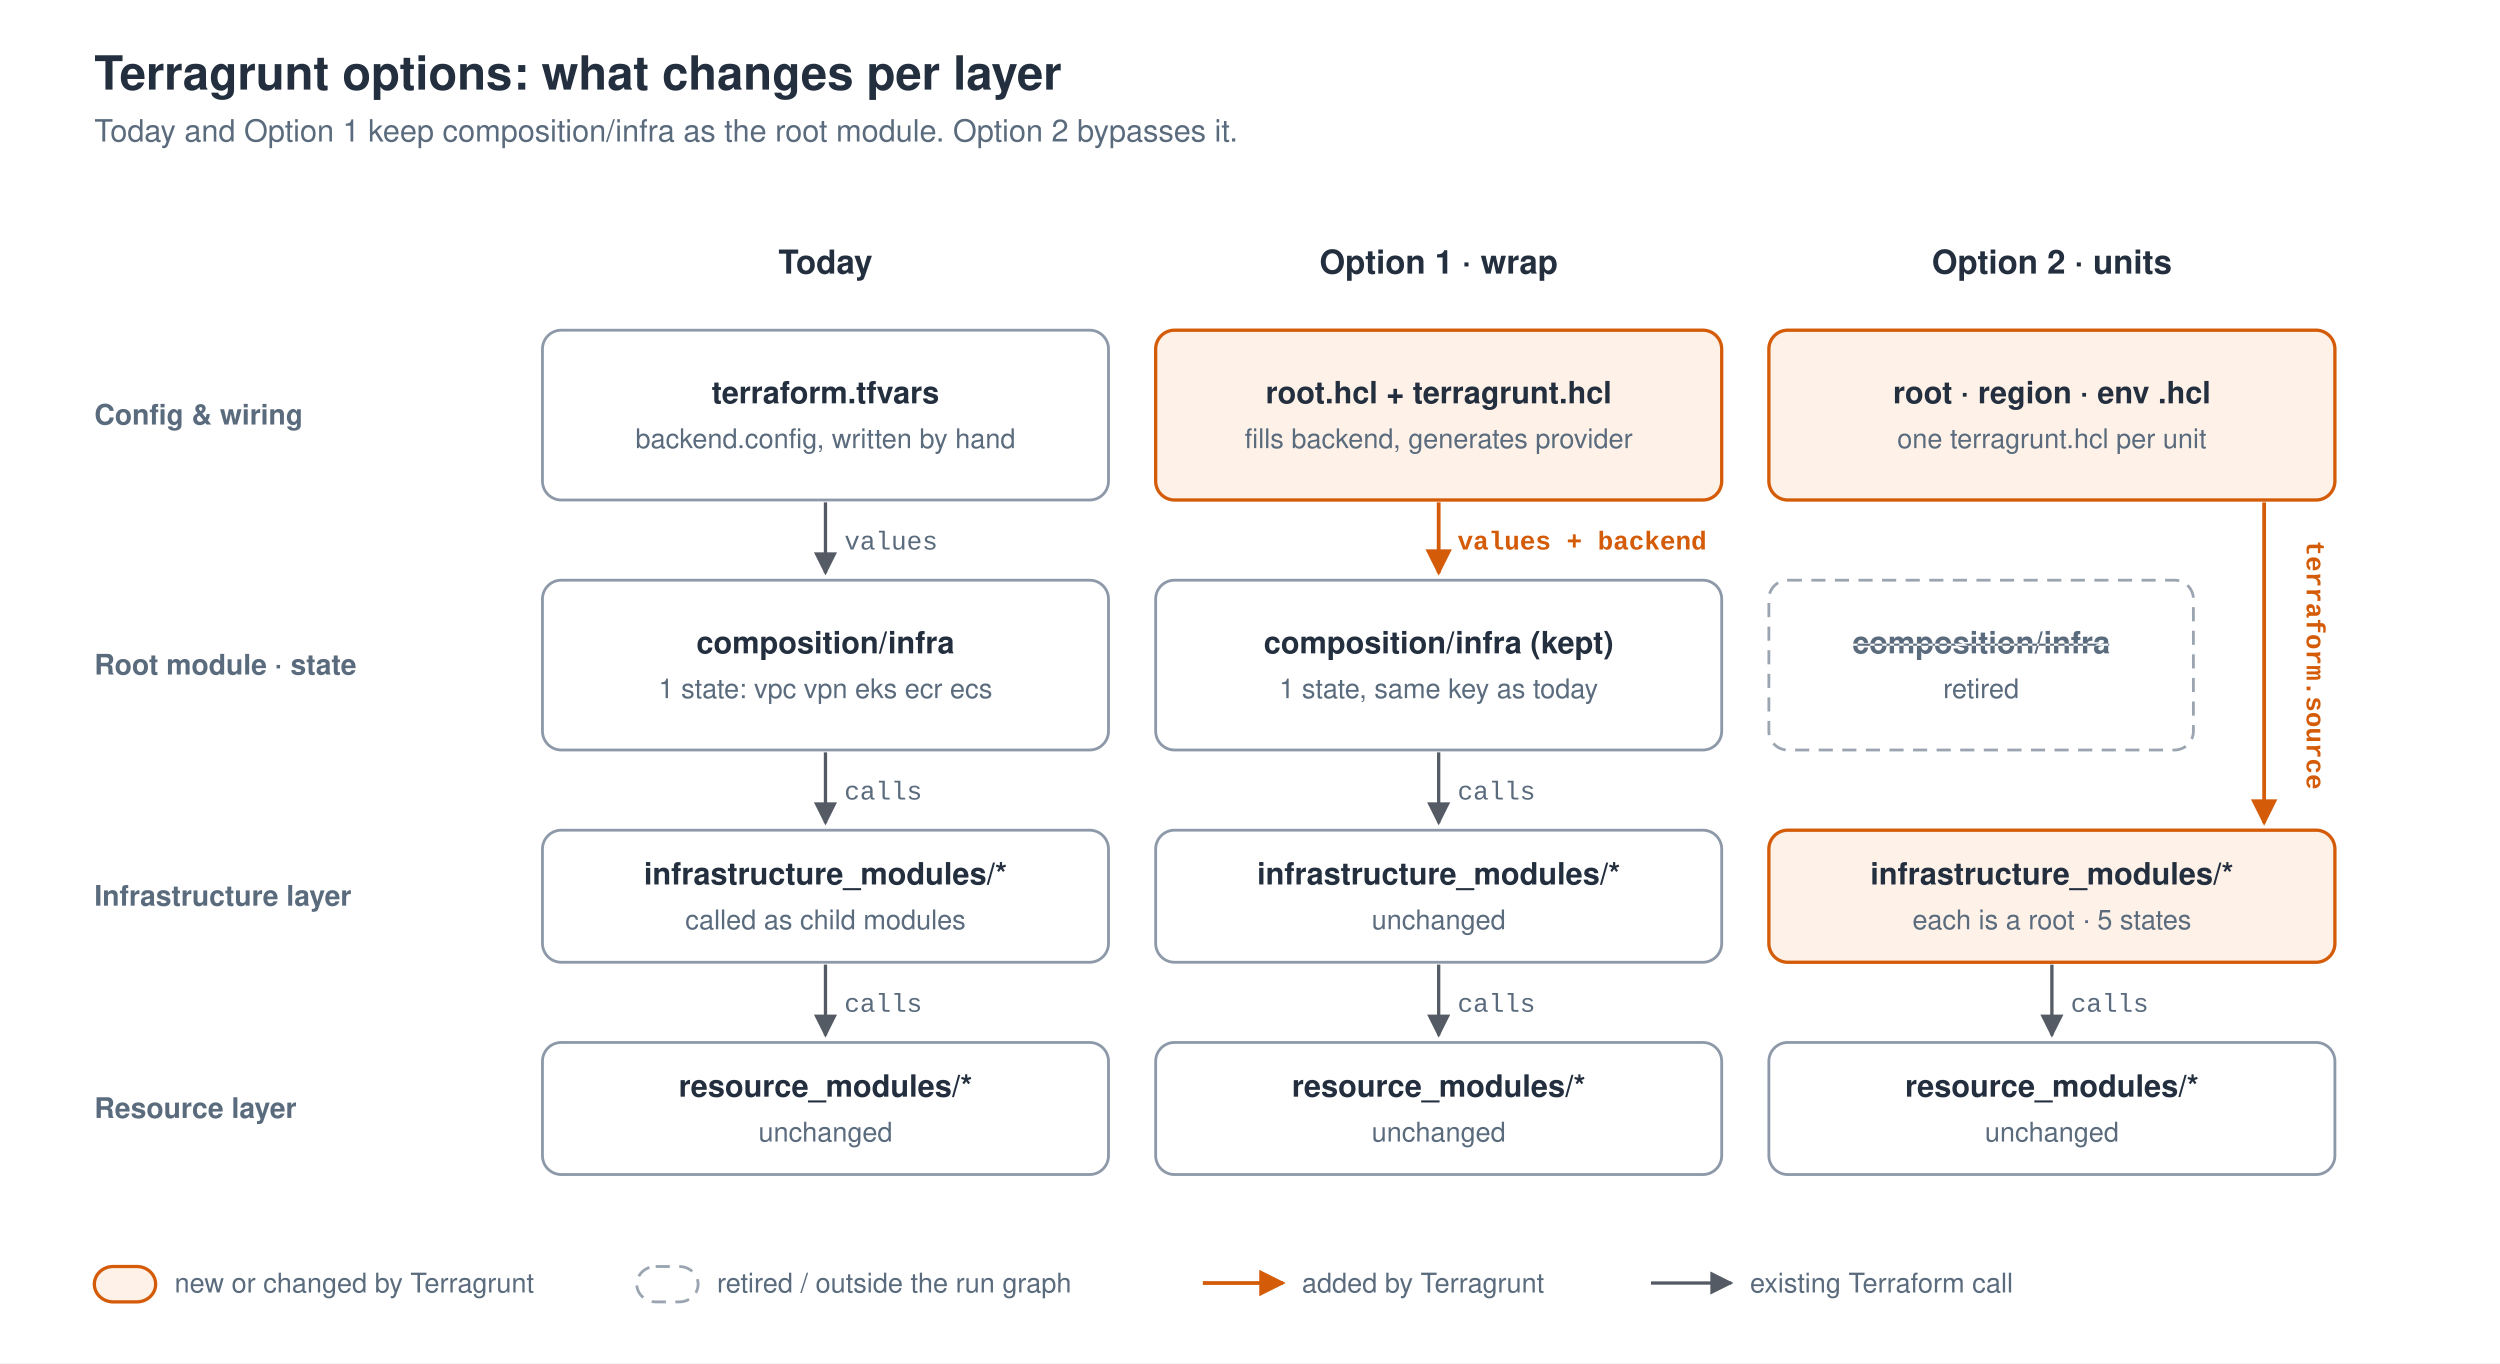
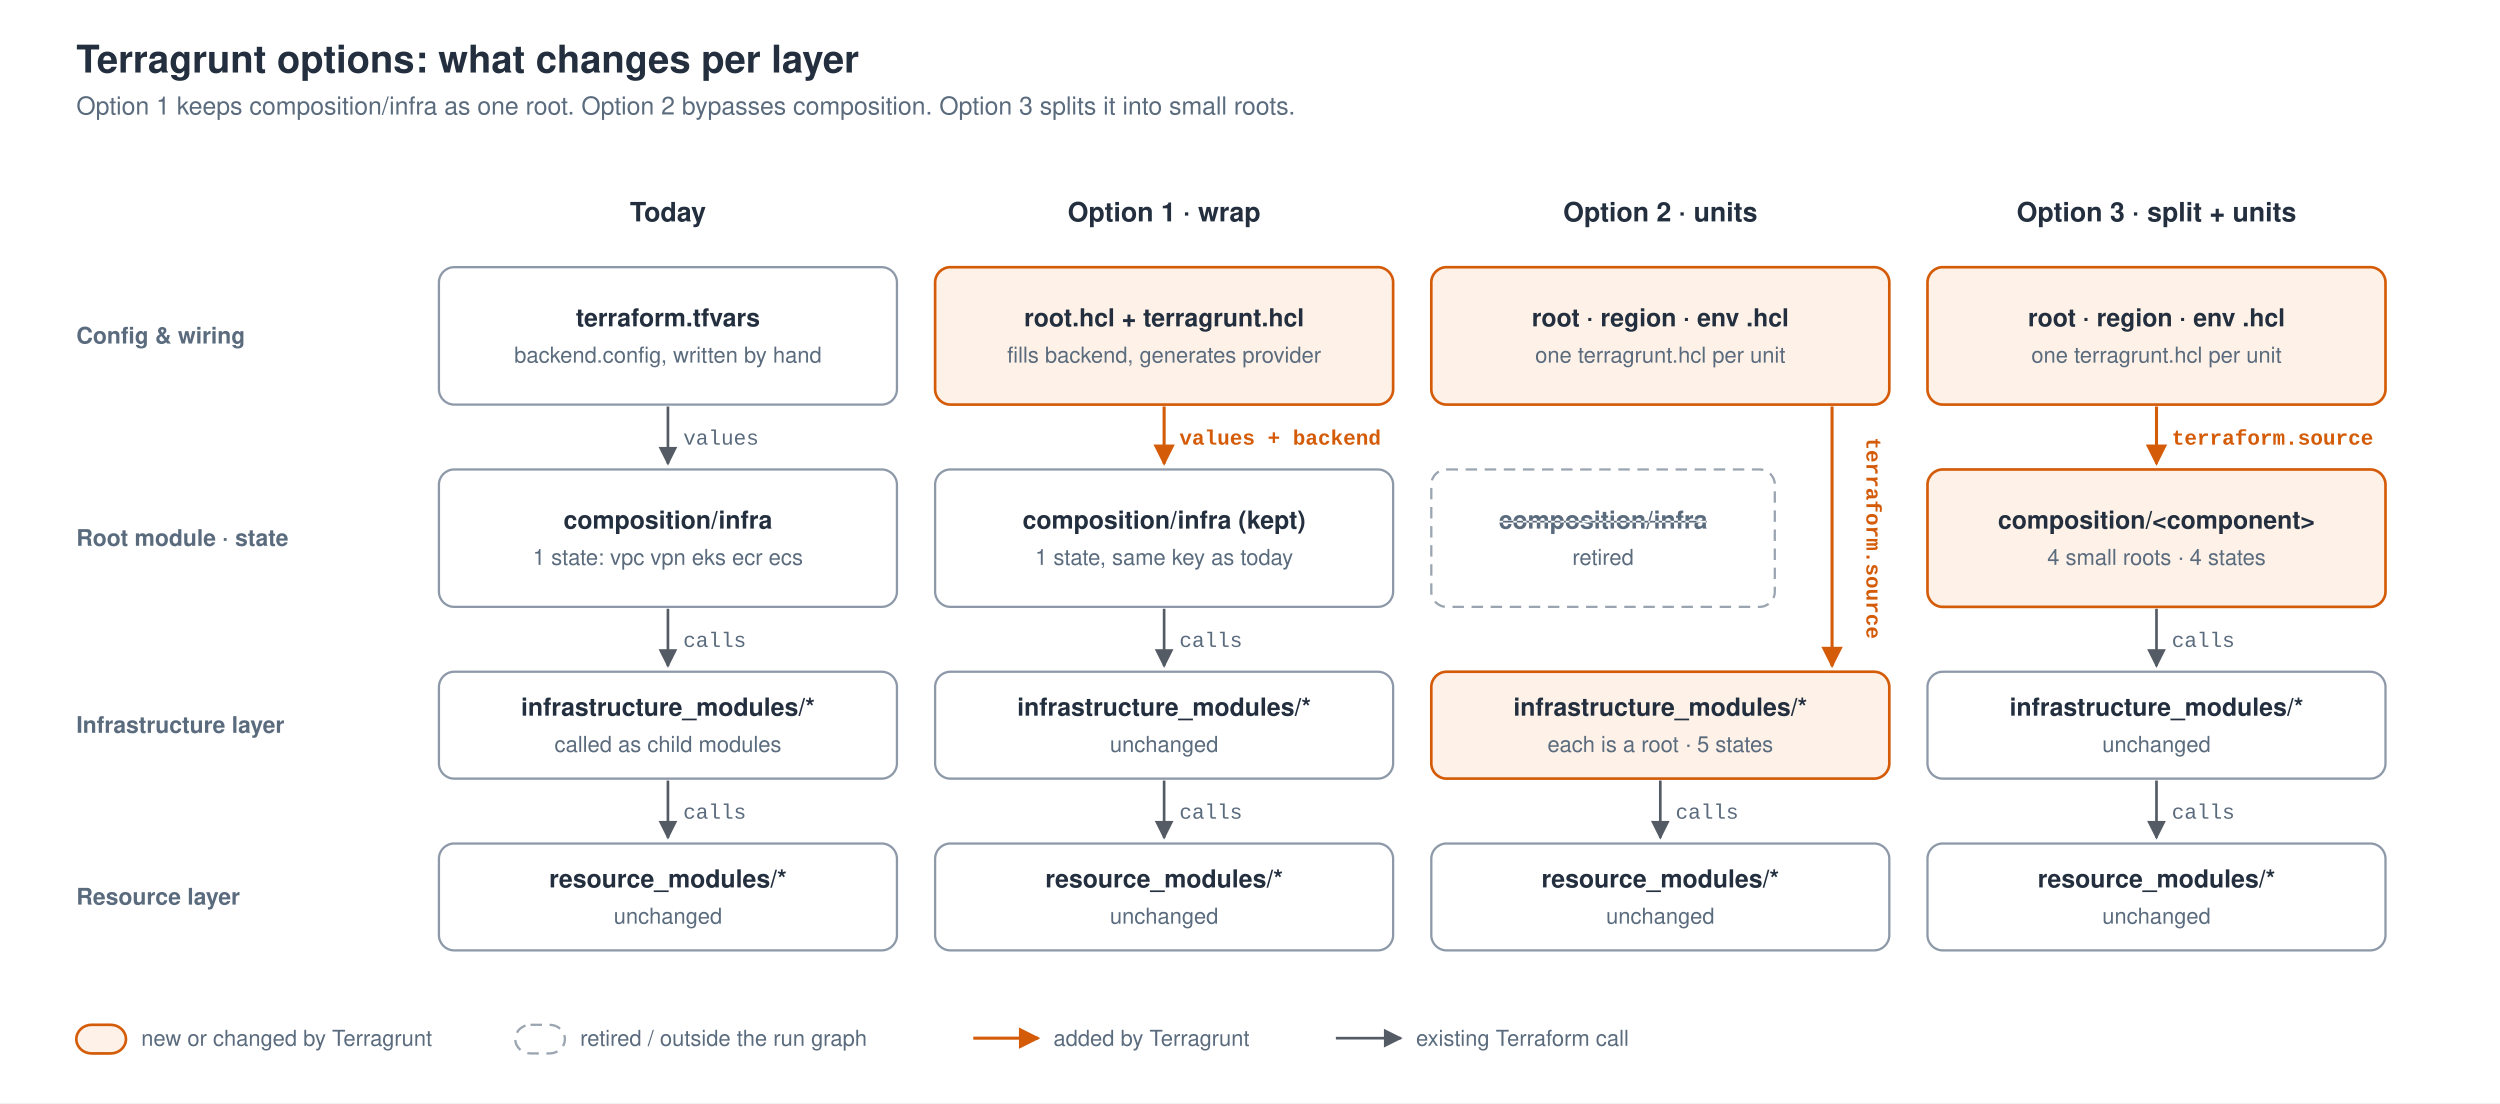
- <svg xmlns="http://www.w3.org/2000/svg" width="1060" height="578" viewBox="0 0 1060 578" role="img" aria-labelledby="t d">
+ <svg xmlns="http://www.w3.org/2000/svg" width="1310" height="578" viewBox="0 0 1310 578" role="img" aria-labelledby="t d">
  <defs>
    <marker id="arrow" viewBox="0 0 10 10" refX="9" refY="5" markerWidth="7" markerHeight="7" orient="auto-start-reverse">
      <path d="M0,0 L10,5 L0,10 z" fill="#545B64" />
    </marker>
    <marker id="flow" viewBox="0 0 10 10" refX="9" refY="5" markerWidth="7" markerHeight="7" orient="auto-start-reverse">
      <path d="M0,0 L10,5 L0,10 z" fill="#D45B07" />
    </marker>
  </defs>
-   <rect width="1060" height="578" fill="#FFFFFF" />
+   <rect width="1310" height="578" fill="#FFFFFF" />
  <text x="40" y="38" font-family="'Amazon Ember','Helvetica Neue',Helvetica,Arial,sans-serif" font-size="20" font-weight="700" fill="#232F3E" text-anchor="start">Terragrunt options: what changes per layer</text>
-   <text x="40" y="60" font-family="'Amazon Ember','Helvetica Neue',Helvetica,Arial,sans-serif" font-size="13" font-weight="400" fill="#5A6B7D" text-anchor="start">Today and Option 1 keep composition/infra as the root module. Option 2 bypasses it.</text>
+   <text x="40" y="60" font-family="'Amazon Ember','Helvetica Neue',Helvetica,Arial,sans-serif" font-size="13" font-weight="400" fill="#5A6B7D" text-anchor="start">Option 1 keeps composition/infra as one root. Option 2 bypasses composition. Option 3 splits it into small roots.</text>
  <text x="350" y="116" font-family="'Amazon Ember','Helvetica Neue',Helvetica,Arial,sans-serif" font-size="14" font-weight="700" fill="#232F3E" text-anchor="middle">Today</text>
  <text x="610" y="116" font-family="'Amazon Ember','Helvetica Neue',Helvetica,Arial,sans-serif" font-size="14" font-weight="700" fill="#232F3E" text-anchor="middle">Option 1 · wrap</text>
  <text x="870" y="116" font-family="'Amazon Ember','Helvetica Neue',Helvetica,Arial,sans-serif" font-size="14" font-weight="700" fill="#232F3E" text-anchor="middle">Option 2 · units</text>
+   <text x="1130" y="116" font-family="'Amazon Ember','Helvetica Neue',Helvetica,Arial,sans-serif" font-size="14" font-weight="700" fill="#232F3E" text-anchor="middle">Option 3 · split + units</text>
  <text x="40" y="180" font-family="'Amazon Ember','Helvetica Neue',Helvetica,Arial,sans-serif" font-size="12" font-weight="600" fill="#5A6B7D" text-anchor="start">Config &amp; wiring</text>
  <text x="40" y="286" font-family="'Amazon Ember','Helvetica Neue',Helvetica,Arial,sans-serif" font-size="12" font-weight="600" fill="#5A6B7D" text-anchor="start">Root module · state</text>
  <text x="40" y="384" font-family="'Amazon Ember','Helvetica Neue',Helvetica,Arial,sans-serif" font-size="12" font-weight="600" fill="#5A6B7D" text-anchor="start">Infrastructure layer</text>
  <text x="40" y="474" font-family="'Amazon Ember','Helvetica Neue',Helvetica,Arial,sans-serif" font-size="12" font-weight="600" fill="#5A6B7D" text-anchor="start">Resource layer</text>
  <rect x="230" y="140" width="240" height="72" rx="8" fill="#FFFFFF" stroke="#8D99A8" stroke-width="1.2" />
  <text x="350.0" y="171.0" font-family="'Amazon Ember','Helvetica Neue',Helvetica,Arial,sans-serif" font-size="13" font-weight="700" fill="#232F3E" text-anchor="middle">terraform.tfvars</text>
  <text x="350.0" y="190.0" font-family="'Amazon Ember','Helvetica Neue',Helvetica,Arial,sans-serif" font-size="11.5" font-weight="400" fill="#5A6B7D" text-anchor="middle">backend.config, written by hand</text>
  <rect x="230" y="246" width="240" height="72" rx="8" fill="#FFFFFF" stroke="#8D99A8" stroke-width="1.2" />
  <text x="350.0" y="277.0" font-family="'Amazon Ember','Helvetica Neue',Helvetica,Arial,sans-serif" font-size="13" font-weight="700" fill="#232F3E" text-anchor="middle">composition/infra</text>
  <text x="350.0" y="296.0" font-family="'Amazon Ember','Helvetica Neue',Helvetica,Arial,sans-serif" font-size="11.5" font-weight="400" fill="#5A6B7D" text-anchor="middle">1 state: vpc vpn eks ecr ecs</text>
  <rect x="230" y="352" width="240" height="56" rx="8" fill="#FFFFFF" stroke="#8D99A8" stroke-width="1.2" />
  <text x="350.0" y="375.0" font-family="'Amazon Ember','Helvetica Neue',Helvetica,Arial,sans-serif" font-size="13" font-weight="700" fill="#232F3E" text-anchor="middle">infrastructure_modules/*</text>
  <text x="350.0" y="394.0" font-family="'Amazon Ember','Helvetica Neue',Helvetica,Arial,sans-serif" font-size="11.5" font-weight="400" fill="#5A6B7D" text-anchor="middle">called as child modules</text>
  <rect x="230" y="442" width="240" height="56" rx="8" fill="#FFFFFF" stroke="#8D99A8" stroke-width="1.2" />
  <text x="350.0" y="465.0" font-family="'Amazon Ember','Helvetica Neue',Helvetica,Arial,sans-serif" font-size="13" font-weight="700" fill="#232F3E" text-anchor="middle">resource_modules/*</text>
  <text x="350.0" y="484.0" font-family="'Amazon Ember','Helvetica Neue',Helvetica,Arial,sans-serif" font-size="11.5" font-weight="400" fill="#5A6B7D" text-anchor="middle">unchanged</text>
  <rect x="490" y="140" width="240" height="72" rx="8" fill="#FDF1E8" stroke="#D45B07" stroke-width="1.4" />
  <text x="610.0" y="171.0" font-family="'Amazon Ember','Helvetica Neue',Helvetica,Arial,sans-serif" font-size="13" font-weight="700" fill="#232F3E" text-anchor="middle">root.hcl + terragrunt.hcl</text>
  <text x="610.0" y="190.0" font-family="'Amazon Ember','Helvetica Neue',Helvetica,Arial,sans-serif" font-size="11.5" font-weight="400" fill="#5A6B7D" text-anchor="middle">fills backend, generates provider</text>
  <rect x="490" y="246" width="240" height="72" rx="8" fill="#FFFFFF" stroke="#8D99A8" stroke-width="1.2" />
  <text x="610.0" y="277.0" font-family="'Amazon Ember','Helvetica Neue',Helvetica,Arial,sans-serif" font-size="13" font-weight="700" fill="#232F3E" text-anchor="middle">composition/infra (kept)</text>
  <text x="610.0" y="296.0" font-family="'Amazon Ember','Helvetica Neue',Helvetica,Arial,sans-serif" font-size="11.5" font-weight="400" fill="#5A6B7D" text-anchor="middle">1 state, same key as today</text>
  <rect x="490" y="352" width="240" height="56" rx="8" fill="#FFFFFF" stroke="#8D99A8" stroke-width="1.2" />
  <text x="610.0" y="375.0" font-family="'Amazon Ember','Helvetica Neue',Helvetica,Arial,sans-serif" font-size="13" font-weight="700" fill="#232F3E" text-anchor="middle">infrastructure_modules/*</text>
  <text x="610.0" y="394.0" font-family="'Amazon Ember','Helvetica Neue',Helvetica,Arial,sans-serif" font-size="11.5" font-weight="400" fill="#5A6B7D" text-anchor="middle">unchanged</text>
  <rect x="490" y="442" width="240" height="56" rx="8" fill="#FFFFFF" stroke="#8D99A8" stroke-width="1.2" />
  <text x="610.0" y="465.0" font-family="'Amazon Ember','Helvetica Neue',Helvetica,Arial,sans-serif" font-size="13" font-weight="700" fill="#232F3E" text-anchor="middle">resource_modules/*</text>
  <text x="610.0" y="484.0" font-family="'Amazon Ember','Helvetica Neue',Helvetica,Arial,sans-serif" font-size="11.5" font-weight="400" fill="#5A6B7D" text-anchor="middle">unchanged</text>
  <rect x="750" y="140" width="240" height="72" rx="8" fill="#FDF1E8" stroke="#D45B07" stroke-width="1.4" />
  <text x="870.0" y="171.0" font-family="'Amazon Ember','Helvetica Neue',Helvetica,Arial,sans-serif" font-size="13" font-weight="700" fill="#232F3E" text-anchor="middle">root · region · env .hcl</text>
  <text x="870.0" y="190.0" font-family="'Amazon Ember','Helvetica Neue',Helvetica,Arial,sans-serif" font-size="11.5" font-weight="400" fill="#5A6B7D" text-anchor="middle">one terragrunt.hcl per unit</text>
  <rect x="750" y="352" width="240" height="56" rx="8" fill="#FDF1E8" stroke="#D45B07" stroke-width="1.4" />
  <text x="870.0" y="375.0" font-family="'Amazon Ember','Helvetica Neue',Helvetica,Arial,sans-serif" font-size="13" font-weight="700" fill="#232F3E" text-anchor="middle">infrastructure_modules/*</text>
  <text x="870.0" y="394.0" font-family="'Amazon Ember','Helvetica Neue',Helvetica,Arial,sans-serif" font-size="11.5" font-weight="400" fill="#5A6B7D" text-anchor="middle">each is a root · 5 states</text>
  <rect x="750" y="442" width="240" height="56" rx="8" fill="#FFFFFF" stroke="#8D99A8" stroke-width="1.2" />
  <text x="870.0" y="465.0" font-family="'Amazon Ember','Helvetica Neue',Helvetica,Arial,sans-serif" font-size="13" font-weight="700" fill="#232F3E" text-anchor="middle">resource_modules/*</text>
  <text x="870.0" y="484.0" font-family="'Amazon Ember','Helvetica Neue',Helvetica,Arial,sans-serif" font-size="11.5" font-weight="400" fill="#5A6B7D" text-anchor="middle">unchanged</text>
+   <rect x="1010" y="140" width="240" height="72" rx="8" fill="#FDF1E8" stroke="#D45B07" stroke-width="1.4" />
+   <text x="1130.0" y="171.0" font-family="'Amazon Ember','Helvetica Neue',Helvetica,Arial,sans-serif" font-size="13" font-weight="700" fill="#232F3E" text-anchor="middle">root · region · env .hcl</text>
+   <text x="1130.0" y="190.0" font-family="'Amazon Ember','Helvetica Neue',Helvetica,Arial,sans-serif" font-size="11.5" font-weight="400" fill="#5A6B7D" text-anchor="middle">one terragrunt.hcl per unit</text>
+   <rect x="1010" y="246" width="240" height="72" rx="8" fill="#FDF1E8" stroke="#D45B07" stroke-width="1.4" />
+   <text x="1130.0" y="277.0" font-family="'Amazon Ember','Helvetica Neue',Helvetica,Arial,sans-serif" font-size="13" font-weight="700" fill="#232F3E" text-anchor="middle">composition/&lt;component&gt;</text>
+   <text x="1130.0" y="296.0" font-family="'Amazon Ember','Helvetica Neue',Helvetica,Arial,sans-serif" font-size="11.5" font-weight="400" fill="#5A6B7D" text-anchor="middle">4 small roots · 4 states</text>
+   <rect x="1010" y="352" width="240" height="56" rx="8" fill="#FFFFFF" stroke="#8D99A8" stroke-width="1.2" />
+   <text x="1130.0" y="375.0" font-family="'Amazon Ember','Helvetica Neue',Helvetica,Arial,sans-serif" font-size="13" font-weight="700" fill="#232F3E" text-anchor="middle">infrastructure_modules/*</text>
+   <text x="1130.0" y="394.0" font-family="'Amazon Ember','Helvetica Neue',Helvetica,Arial,sans-serif" font-size="11.5" font-weight="400" fill="#5A6B7D" text-anchor="middle">unchanged</text>
+   <rect x="1010" y="442" width="240" height="56" rx="8" fill="#FFFFFF" stroke="#8D99A8" stroke-width="1.2" />
+   <text x="1130.0" y="465.0" font-family="'Amazon Ember','Helvetica Neue',Helvetica,Arial,sans-serif" font-size="13" font-weight="700" fill="#232F3E" text-anchor="middle">resource_modules/*</text>
+   <text x="1130.0" y="484.0" font-family="'Amazon Ember','Helvetica Neue',Helvetica,Arial,sans-serif" font-size="11.5" font-weight="400" fill="#5A6B7D" text-anchor="middle">unchanged</text>
  <rect x="750" y="246" width="180" height="72" rx="8" fill="none" stroke="#9AA5B1" stroke-width="1.2" stroke-dasharray="6 4" />
  <text x="840.0" y="277.0" font-family="'Amazon Ember','Helvetica Neue',Helvetica,Arial,sans-serif" font-size="13" font-weight="700" fill="#5A6B7D" text-anchor="middle" text-decoration="line-through">composition/infra</text>
  <text x="840.0" y="296.0" font-family="'Amazon Ember','Helvetica Neue',Helvetica,Arial,sans-serif" font-size="11.5" font-weight="400" fill="#5A6B7D" text-anchor="middle">retired</text>
  <line x1="350" y1="213" x2="350" y2="243" stroke="#545B64" stroke-width="1.4" marker-end="url(#arrow)" />
  <text x="358" y="233" font-family="'SFMono-Regular',Menlo,Consolas,'Liberation Mono',monospace" font-size="11" font-weight="400" fill="#5A6B7D" text-anchor="start" stroke="#FFFFFF" stroke-width="5" stroke-linejoin="round" paint-order="stroke">values</text>
  <line x1="350" y1="319" x2="350" y2="349" stroke="#545B64" stroke-width="1.4" marker-end="url(#arrow)" />
  <text x="358" y="339" font-family="'SFMono-Regular',Menlo,Consolas,'Liberation Mono',monospace" font-size="11" font-weight="400" fill="#5A6B7D" text-anchor="start" stroke="#FFFFFF" stroke-width="5" stroke-linejoin="round" paint-order="stroke">calls</text>
  <line x1="350" y1="409" x2="350" y2="439" stroke="#545B64" stroke-width="1.4" marker-end="url(#arrow)" />
  <text x="358" y="429" font-family="'SFMono-Regular',Menlo,Consolas,'Liberation Mono',monospace" font-size="11" font-weight="400" fill="#5A6B7D" text-anchor="start" stroke="#FFFFFF" stroke-width="5" stroke-linejoin="round" paint-order="stroke">calls</text>
  <line x1="610" y1="213" x2="610" y2="243" stroke="#D45B07" stroke-width="1.6" marker-end="url(#flow)" />
  <text x="618" y="233" font-family="'SFMono-Regular',Menlo,Consolas,'Liberation Mono',monospace" font-size="11" font-weight="600" fill="#D45B07" text-anchor="start" stroke="#FFFFFF" stroke-width="5" stroke-linejoin="round" paint-order="stroke">values + backend</text>
  <line x1="610" y1="319" x2="610" y2="349" stroke="#545B64" stroke-width="1.4" marker-end="url(#arrow)" />
  <text x="618" y="339" font-family="'SFMono-Regular',Menlo,Consolas,'Liberation Mono',monospace" font-size="11" font-weight="400" fill="#5A6B7D" text-anchor="start" stroke="#FFFFFF" stroke-width="5" stroke-linejoin="round" paint-order="stroke">calls</text>
  <line x1="610" y1="409" x2="610" y2="439" stroke="#545B64" stroke-width="1.4" marker-end="url(#arrow)" />
  <text x="618" y="429" font-family="'SFMono-Regular',Menlo,Consolas,'Liberation Mono',monospace" font-size="11" font-weight="400" fill="#5A6B7D" text-anchor="start" stroke="#FFFFFF" stroke-width="5" stroke-linejoin="round" paint-order="stroke">calls</text>
  <line x1="960" y1="213" x2="960" y2="349" stroke="#D45B07" stroke-width="1.6" marker-end="url(#flow)" />
  <text x="978" y="282" font-family="'SFMono-Regular',Menlo,Consolas,'Liberation Mono',monospace" font-size="11" font-weight="600" fill="#D45B07" text-anchor="middle" stroke="#FFFFFF" stroke-width="5" stroke-linejoin="round" paint-order="stroke" transform="rotate(90 978 282)">terraform.source</text>
  <line x1="870" y1="409" x2="870" y2="439" stroke="#545B64" stroke-width="1.4" marker-end="url(#arrow)" />
  <text x="878" y="429" font-family="'SFMono-Regular',Menlo,Consolas,'Liberation Mono',monospace" font-size="11" font-weight="400" fill="#5A6B7D" text-anchor="start" stroke="#FFFFFF" stroke-width="5" stroke-linejoin="round" paint-order="stroke">calls</text>
+   <line x1="1130" y1="213" x2="1130" y2="243" stroke="#D45B07" stroke-width="1.6" marker-end="url(#flow)" />
+   <text x="1138" y="233" font-family="'SFMono-Regular',Menlo,Consolas,'Liberation Mono',monospace" font-size="11" font-weight="600" fill="#D45B07" text-anchor="start" stroke="#FFFFFF" stroke-width="5" stroke-linejoin="round" paint-order="stroke">terraform.source</text>
+   <line x1="1130" y1="319" x2="1130" y2="349" stroke="#545B64" stroke-width="1.4" marker-end="url(#arrow)" />
+   <text x="1138" y="339" font-family="'SFMono-Regular',Menlo,Consolas,'Liberation Mono',monospace" font-size="11" font-weight="400" fill="#5A6B7D" text-anchor="start" stroke="#FFFFFF" stroke-width="5" stroke-linejoin="round" paint-order="stroke">calls</text>
+   <line x1="1130" y1="409" x2="1130" y2="439" stroke="#545B64" stroke-width="1.4" marker-end="url(#arrow)" />
+   <text x="1138" y="429" font-family="'SFMono-Regular',Menlo,Consolas,'Liberation Mono',monospace" font-size="11" font-weight="400" fill="#5A6B7D" text-anchor="start" stroke="#FFFFFF" stroke-width="5" stroke-linejoin="round" paint-order="stroke">calls</text>
  <rect x="40" y="537" width="26" height="15" rx="8" fill="#FDF1E8" stroke="#D45B07" stroke-width="1.4" />
  <text x="74" y="548" font-family="'Amazon Ember','Helvetica Neue',Helvetica,Arial,sans-serif" font-size="11.5" font-weight="400" fill="#5A6B7D" text-anchor="start">new or changed by Terragrunt</text>
  <rect x="270" y="537" width="26" height="15" rx="8" fill="none" stroke="#9AA5B1" stroke-width="1.2" stroke-dasharray="6 4" />
  <text x="304" y="548" font-family="'Amazon Ember','Helvetica Neue',Helvetica,Arial,sans-serif" font-size="11.5" font-weight="400" fill="#5A6B7D" text-anchor="start">retired / outside the run graph</text>
  <line x1="510" y1="544" x2="544" y2="544" stroke="#D45B07" stroke-width="1.6" marker-end="url(#flow)" />
  <text x="552" y="548" font-family="'Amazon Ember','Helvetica Neue',Helvetica,Arial,sans-serif" font-size="11.5" font-weight="400" fill="#5A6B7D" text-anchor="start">added by Terragrunt</text>
  <line x1="700" y1="544" x2="734" y2="544" stroke="#545B64" stroke-width="1.4" marker-end="url(#arrow)" />
  <text x="742" y="548" font-family="'Amazon Ember','Helvetica Neue',Helvetica,Arial,sans-serif" font-size="11.5" font-weight="400" fill="#5A6B7D" text-anchor="start">existing Terraform call</text>
</svg>
